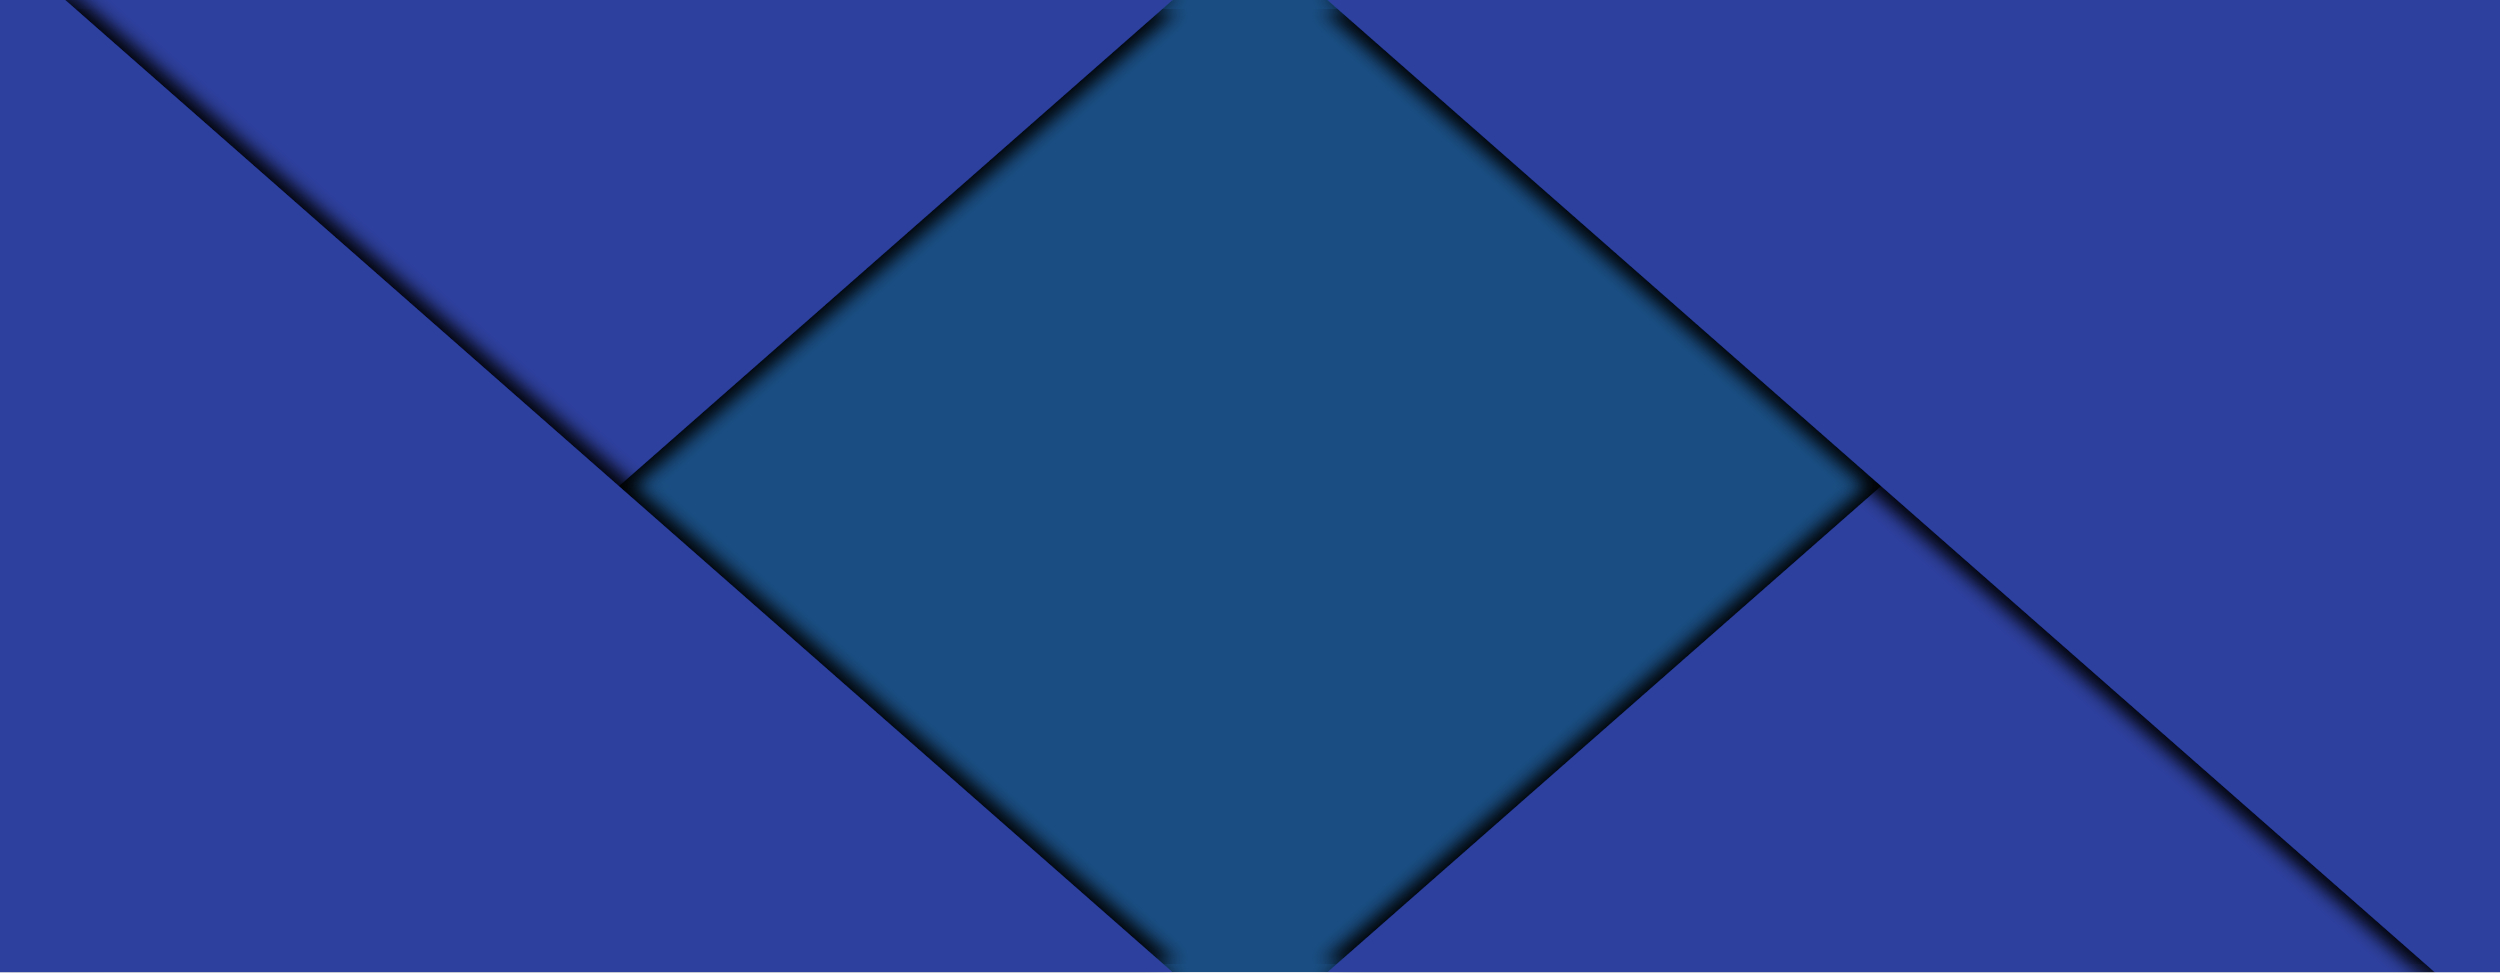
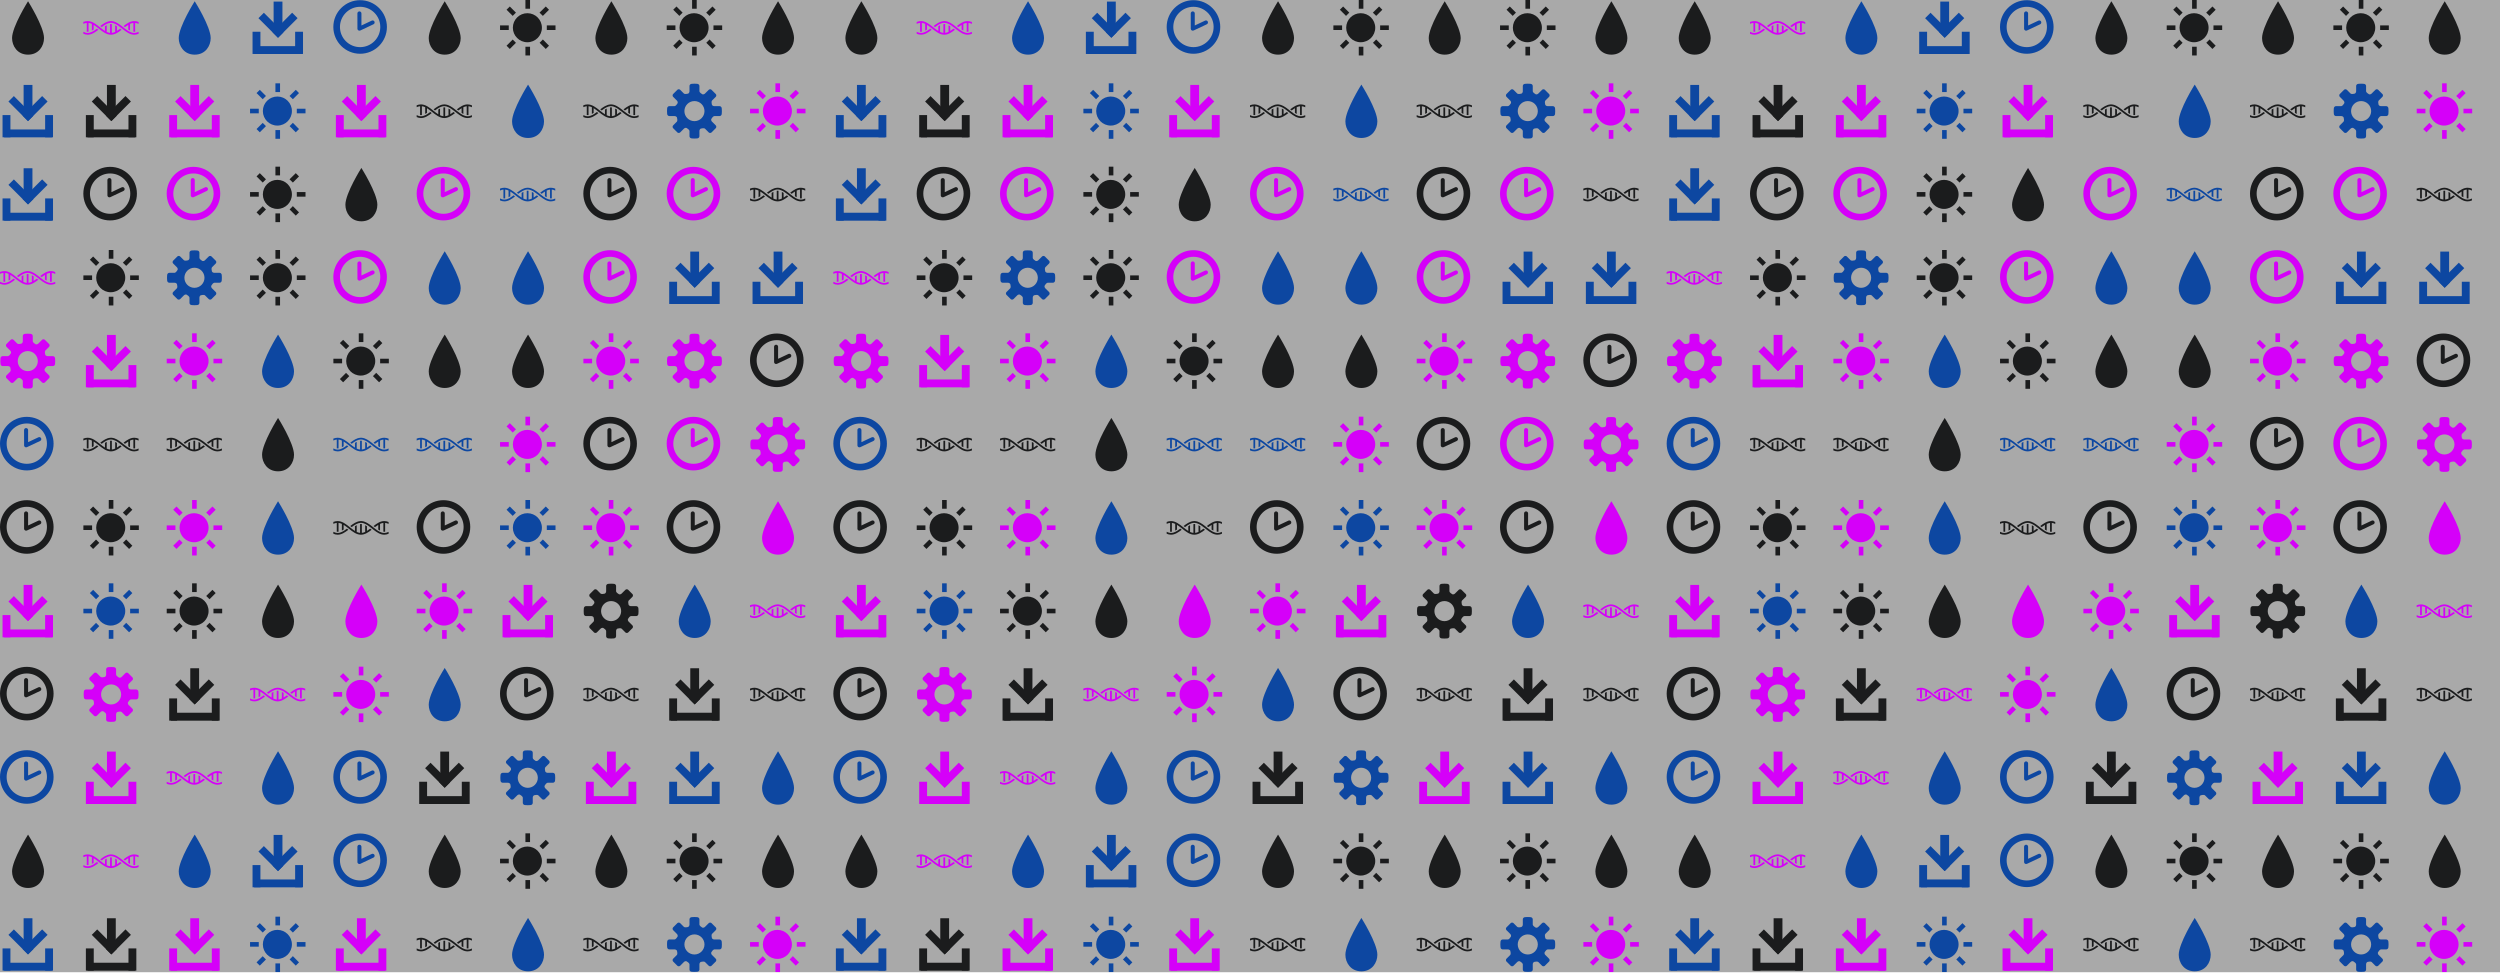
- <svg xmlns="http://www.w3.org/2000/svg" version="1.1" width="1440" height="560" preserveAspectRatio="none" viewBox="0 0 1440 560">
-   <g mask="url(&quot;#SvgjsMask1002&quot;)" fill="none">
-     <rect width="1440" height="560" x="0" y="0" fill="#1a4e83" />
-     <path d="M0 0L675.29 0L0 592.91z" filter="url(#SvgjsFilter1003)" fill="#2d409e" />
-     <path d="M0 560L675.29 560L0 -32.91z" filter="url(#SvgjsFilter1003)" fill="#2d409e" />
-     <path d="M1440 560L764.71 560L1440 -32.91z" filter="url(#SvgjsFilter1003)" fill="#2d409e" />
-     <path d="M1440 0L764.71 0L1440 592.91z" filter="url(#SvgjsFilter1003)" fill="#2d409e" />
+ <svg xmlns="http://www.w3.org/2000/svg" xmlns:xlink="http://www.w3.org/1999/xlink" version="1.1" width="1440" height="560" preserveAspectRatio="none" viewBox="0 0 1440 560">
+   <g mask="url(&quot;#SvgjsMask1112&quot;)" fill="none">
+     <rect width="1440" height="560" x="0" y="0" fill="rgba(169, 169, 169, 1)" />
+     <use xlink:href="#SvgjsG1119" transform="translate(0, 0)" fill="rgba(27, 28, 29, 1)" />
+     <use xlink:href="#SvgjsG1119" transform="translate(0, 480)" fill="rgba(213, 0, 249, 1)" />
+     <use xlink:href="#SvgjsG1119" transform="translate(480, 0)" fill="rgba(27, 28, 29, 1)" />
+     <use xlink:href="#SvgjsG1119" transform="translate(480, 480)" fill="rgba(213, 0, 249, 1)" />
+     <use xlink:href="#SvgjsG1119" transform="translate(960, 0)" fill="rgba(27, 28, 29, 1)" />
+     <use xlink:href="#SvgjsG1119" transform="translate(960, 480)" fill="rgba(213, 0, 249, 1)" />
  </g>
  <defs>
-     <mask id="SvgjsMask1002">
+     <mask id="SvgjsMask1112">
      <rect width="1440" height="560" fill="#ffffff" />
    </mask>
-     <filter height="130%" id="SvgjsFilter1003">
-       <feGaussianBlur in="SourceAlpha" stdDeviation="5" result="TopLeftG" />
-       <feOffset dx="-5" dy="-5" in="TopLeftG" result="TopLeftO" />
-       <feComponentTransfer in="TopLeftO" result="TopLeftC">
-         <feFuncA type="linear" slope="0.7" />
-       </feComponentTransfer>
-       <feGaussianBlur in="SourceAlpha" stdDeviation="5" result="TopRightG" />
-       <feOffset dx="5" dy="-5" in="TopRightG" result="TopRightO" />
-       <feComponentTransfer in="TopRightO" result="TopRightC">
-         <feFuncA type="linear" slope="0.7" />
-       </feComponentTransfer>
-       <feGaussianBlur in="SourceAlpha" stdDeviation="5" result="BottomLeftG" />
-       <feOffset dx="-5" dy="5" in="BottomLeftG" result="BottomLeftO" />
-       <feComponentTransfer in="BottomLeftO" result="BottomLeftC">
-         <feFuncA type="linear" slope="0.7" />
-       </feComponentTransfer>
-       <feGaussianBlur in="SourceAlpha" stdDeviation="5" result="BottomRightG" />
-       <feOffset dx="5" dy="5" in="BottomRightG" result="BottomRightO" />
-       <feComponentTransfer in="BottomRightO" result="BottomRightC">
-         <feFuncA type="linear" slope="0.7" />
-       </feComponentTransfer>
-       <feMerge>
-         <feMergeNode in="TopLeftC" />
-         <feMergeNode in="TopRightC" />
-         <feMergeNode in="BottomLeftC" />
-         <feMergeNode in="BottomRightC" />
-         <feMergeNode in="SourceGraphic" />
-       </feMerge>
-     </filter>
+     <g id="SvgjsG1114">
+       <path d="M6.498 9.304L12.139 3.663l1.565 1.566-5.641 5.641z" />
+       <path d="M6.8 0.457h2.541v8.028H6.8z" />
+       <path d="M8.072 10.876L2.429 5.238l1.563-1.566L9.636 9.313zM1.2 13.277h13.733v2.266H1.2z" />
+       <path d="M0.733 9.143h2.267v6.4h-2.267z m12.267 0h2.267v6.4h-2.267z" />
+     </g>
+     <g id="SvgjsG1113">
+       <path d="M3.474 10.969C3.474 7.665 8.077 0.361 8.077 0.361s4.602 7.305 4.602 10.608c0 2.247-1.506 4.771-4.602 4.771-3.095 0-4.603-2.524-4.603-4.771z" fill-rule="evenodd" />
+     </g>
+     <g id="SvgjsG1117">
+       <path d="M7.713 15.485C3.459 15.485 0 12.025 0 7.768 0 3.513 3.459 0.051 7.713 0.051S15.432 3.513 15.432 7.768c0 4.257-3.465 7.716-7.719 7.717z m0-1.91c3.201 0 5.81-2.604 5.81-5.809 0-3.199-2.61-5.807-5.81-5.807-3.202 0-5.804 2.609-5.804 5.807-0.001 3.206 2.602 5.809 5.804 5.809z" />
+       <path d="M7.753 8.787a0.574 0.574 0 0 1-0.554-0.042 0.578 0.578 0 0 1-0.259-0.399L6.931 3.862a0.58 0.58 0 0 1 1.162 0v3.478l2.975-1.4a0.578 0.578 0 0 1 0.773 0.275c0.138 0.292 0.011 0.637-0.276 0.774l-3.81 1.798z" />
+     </g>
+     <g id="SvgjsG1115">
+       <path d="M11.986 8.245a46.749 46.749 0 0 1-0.521-0.411c-0.146-0.116-0.293-0.233-0.44-0.348-0.88-0.688-1.797-1.316-2.816-1.407A2.815 2.815 0 0 0 7.954 6.067c-0.086 0-0.171 0.011-0.255 0.018-1.022 0.093-1.942 0.717-2.826 1.408l0.093 0.073c0.108 0.085 0.213 0.168 0.32 0.252C6.165 7.137 7.021 6.576 7.954 6.576c0.93 0 1.784 0.558 2.66 1.236a35.098 35.098 0 0 1 0.535 0.421c0.142 0.113 0.283 0.226 0.426 0.338C12.532 9.32 13.531 10 14.658 10c0.437 0 0.854-0.104 1.257-0.273v-0.557c-0.409 0.197-0.825 0.32-1.257 0.32-0.934 0-1.792-0.563-2.672-1.245z" />
+       <path d="M11.574 7.496c0.029 0.023 0.059 0.046 0.088 0.07 0.109 0.087 0.216 0.17 0.325 0.256 0.318-0.246 0.635-0.476 0.952-0.67v1.37c0.17 0.111 0.34 0.214 0.51 0.301V6.878c0.315-0.147 0.634-0.248 0.96-0.283v2.537c0.078 0.01 0.157 0.018 0.237 0.018 0.091 0 0.183-0.009 0.273-0.021V6.592c0.34 0.037 0.67 0.144 0.996 0.3V6.336C15.514 6.17 15.099 6.067 14.664 6.067c-1.128 0-2.13 0.68-3.09 1.429z m-7.248 1.08c-0.034-0.027-0.068-0.053-0.102-0.08-0.104-0.083-0.207-0.162-0.31-0.245-0.877 0.678-1.733 1.238-2.665 1.238C0.82 9.49 0.407 9.36 0 9.152v0.562C0.401 9.891 0.815 10 1.249 10c1.124 0 2.122-0.677 3.077-1.423z" />
+       <path d="M0.989 9.133c0.084 0.011 0.17 0.019 0.254 0.02 0.086 0 0.171-0.008 0.256-0.02V6.592c0.329 0.035 0.65 0.136 0.967 0.285-0.002 0.012-0.007 0.023-0.007 0.036v1.903a5.818 5.818 0 0 0 0.51-0.303V7.152c0.487 0.3 0.971 0.684 1.467 1.08C5.525 9.101 6.652 10 7.948 10c1.123 0 2.121-0.675 3.078-1.42l-0.106-0.084c-0.103-0.082-0.205-0.161-0.306-0.242-0.313 0.242-0.622 0.466-0.934 0.658V7.564A5.816 5.816 0 0 0 9.17 7.261v1.893c0 0.01 0.004 0.019 0.005 0.029-0.316 0.149-0.637 0.252-0.965 0.288V6.937a1.97 1.97 0 0 0-0.267-0.02c-0.082 0-0.163 0.008-0.243 0.017v2.541c-0.33-0.035-0.652-0.136-0.969-0.283 0.002-0.013 0.006-0.024 0.006-0.039V7.248a5.629 5.629 0 0 0-0.51 0.302v1.368c-0.49-0.299-0.976-0.686-1.474-1.083C3.666 6.966 2.539 6.067 1.243 6.067c-0.432 0-0.844 0.096-1.243 0.251v0.55c0.324-0.144 0.652-0.244 0.989-0.278V9.133z" />
+     </g>
+     <g id="SvgjsG1118">
+       <path d="M2.524 8.637H0.014V7.308h2.51v1.329zM3.656 4.576L1.884 2.804l0.935-0.935 1.772 1.772-0.935 0.935z m0 6.817l0.935 0.935-1.772 1.773-0.934-0.936 1.771-1.772z m4.997-8.884h-1.33V-0.002h1.33v2.511z m-1.33 10.952h1.33v2.51h-1.33v-2.509zM12.344 4.576l-0.96-0.935 1.796-1.772 0.935 0.935-1.772 1.772z m0 6.792l1.771 1.797-0.935 0.936-1.771-1.774 0.936-0.96z m3.643-4.06v1.329h-2.51V7.308h2.509z" />
+       <path d="M3.702 7.984a4.184 4.184 0 1 0 8.368 0 4.184 4.184 0 1 0-8.368 0" />
+     </g>
+     <g id="SvgjsG1116">
+       <path d="M15.233 9.431c0.295 0 0.569-0.239 0.61-0.532 0 0 0.056-0.411 0.056-0.899s-0.056-0.899-0.056-0.899c-0.041-0.292-0.315-0.531-0.61-0.53h-1.524c-0.295 0-0.602-0.188-0.681-0.418s-0.188-0.967 0.021-1.176l1.078-1.077c0.209-0.209 0.225-0.565 0.036-0.792l-1.268-1.268c-0.227-0.189-0.583-0.173-0.792 0.036l-1.078 1.077c-0.208 0.209-0.556 0.293-0.772 0.187s-0.822-0.552-0.821-0.847V0.767c0-0.295-0.239-0.569-0.531-0.61 0 0-0.411-0.057-0.9-0.056s-0.899 0.057-0.899 0.056c-0.293 0.04-0.532 0.315-0.532 0.61v1.524c0 0.295-0.188 0.601-0.418 0.681s-0.967 0.188-1.176-0.021l-1.078-1.078C3.689 1.665 3.333 1.649 3.107 1.837l-1.268 1.268c-0.189 0.227-0.173 0.583 0.036 0.792l1.077 1.078c0.209 0.209 0.293 0.556 0.187 0.772s-0.552 0.822-0.847 0.822H0.767c-0.295 0-0.569 0.239-0.61 0.531 0 0-0.057 0.411-0.056 0.899s0.057 0.899 0.056 0.9c0.04 0.293 0.315 0.532 0.61 0.532h1.525c0.295 0 0.601 0.188 0.681 0.417 0.079 0.23 0.188 0.967-0.02 1.176l-1.078 1.077C1.667 12.311 1.651 12.667 1.84 12.893l1.267 1.268c0.227 0.189 0.583 0.173 0.792-0.036l1.077-1.077c0.209-0.208 0.556-0.292 0.772-0.187s0.821 0.553 0.822 0.848v1.524c0 0.295 0.239 0.569 0.532 0.61 0 0 0.411 0.057 0.899 0.057s0.899-0.056 0.899-0.057c0.293-0.04 0.531-0.315 0.532-0.609v-1.524c0-0.295 0.188-0.602 0.418-0.681 0.23-0.079 0.967-0.188 1.176 0.021l1.077 1.077c0.209 0.209 0.565 0.225 0.792 0.036l1.268-1.267c0.189-0.227 0.173-0.583-0.036-0.792l-1.078-1.077c-0.209-0.209-0.293-0.557-0.186-0.773 0.106-0.216 0.552-0.822 0.847-0.822h1.525zM8 10.892c-1.597 0-2.891-1.294-2.891-2.892 0-1.596 1.295-2.891 2.891-2.891S10.892 6.404 10.892 8 9.597 10.892 8 10.892z" />
+     </g>
+     <g id="SvgjsG1119">
+       <use xlink:href="#SvgjsG1113" transform="translate(0, 0) scale(2)" fill="rgba(27, 28, 29, 1)" />
+       <use xlink:href="#SvgjsG1114" transform="translate(0, 48) scale(2)" fill="rgba(13, 71, 161, 1)" />
+       <use xlink:href="#SvgjsG1114" transform="translate(0, 96) scale(2)" fill="rgba(13, 71, 161, 1)" />
+       <use xlink:href="#SvgjsG1115" transform="translate(0, 144) scale(2)" fill="rgba(213, 0, 249, 1)" />
+       <use xlink:href="#SvgjsG1116" transform="translate(0, 192) scale(2)" fill="rgba(213, 0, 249, 1)" />
+       <use xlink:href="#SvgjsG1117" transform="translate(0, 240) scale(2)" fill="rgba(13, 71, 161, 1)" />
+       <use xlink:href="#SvgjsG1117" transform="translate(0, 288) scale(2)" fill="rgba(27, 28, 29, 1)" />
+       <use xlink:href="#SvgjsG1114" transform="translate(0, 336) scale(2)" fill="rgba(213, 0, 249, 1)" />
+       <use xlink:href="#SvgjsG1117" transform="translate(0, 384) scale(2)" fill="rgba(27, 28, 29, 1)" />
+       <use xlink:href="#SvgjsG1117" transform="translate(0, 432) scale(2)" fill="rgba(13, 71, 161, 1)" />
+       <use xlink:href="#SvgjsG1115" transform="translate(48, 0) scale(2)" fill="rgba(213, 0, 249, 1)" />
+       <use xlink:href="#SvgjsG1114" transform="translate(48, 48) scale(2)" fill="rgba(27, 28, 29, 1)" />
+       <use xlink:href="#SvgjsG1117" transform="translate(48, 96) scale(2)" fill="rgba(27, 28, 29, 1)" />
+       <use xlink:href="#SvgjsG1118" transform="translate(48, 144) scale(2)" fill="rgba(27, 28, 29, 1)" />
+       <use xlink:href="#SvgjsG1114" transform="translate(48, 192) scale(2)" fill="rgba(213, 0, 249, 1)" />
+       <use xlink:href="#SvgjsG1115" transform="translate(48, 240) scale(2)" fill="rgba(27, 28, 29, 1)" />
+       <use xlink:href="#SvgjsG1118" transform="translate(48, 288) scale(2)" fill="rgba(27, 28, 29, 1)" />
+       <use xlink:href="#SvgjsG1118" transform="translate(48, 336) scale(2)" fill="rgba(13, 71, 161, 1)" />
+       <use xlink:href="#SvgjsG1116" transform="translate(48, 384) scale(2)" fill="rgba(213, 0, 249, 1)" />
+       <use xlink:href="#SvgjsG1114" transform="translate(48, 432) scale(2)" fill="rgba(213, 0, 249, 1)" />
+       <use xlink:href="#SvgjsG1113" transform="translate(96, 0) scale(2)" fill="rgba(13, 71, 161, 1)" />
+       <use xlink:href="#SvgjsG1114" transform="translate(96, 48) scale(2)" fill="rgba(213, 0, 249, 1)" />
+       <use xlink:href="#SvgjsG1117" transform="translate(96, 96) scale(2)" fill="rgba(213, 0, 249, 1)" />
+       <use xlink:href="#SvgjsG1116" transform="translate(96, 144) scale(2)" fill="rgba(13, 71, 161, 1)" />
+       <use xlink:href="#SvgjsG1118" transform="translate(96, 192) scale(2)" fill="rgba(213, 0, 249, 1)" />
+       <use xlink:href="#SvgjsG1115" transform="translate(96, 240) scale(2)" fill="rgba(27, 28, 29, 1)" />
+       <use xlink:href="#SvgjsG1118" transform="translate(96, 288) scale(2)" fill="rgba(213, 0, 249, 1)" />
+       <use xlink:href="#SvgjsG1118" transform="translate(96, 336) scale(2)" fill="rgba(27, 28, 29, 1)" />
+       <use xlink:href="#SvgjsG1114" transform="translate(96, 384) scale(2)" fill="rgba(27, 28, 29, 1)" />
+       <use xlink:href="#SvgjsG1115" transform="translate(96, 432) scale(2)" fill="rgba(213, 0, 249, 1)" />
+       <use xlink:href="#SvgjsG1114" transform="translate(144, 0) scale(2)" fill="rgba(13, 71, 161, 1)" />
+       <use xlink:href="#SvgjsG1118" transform="translate(144, 48) scale(2)" fill="rgba(13, 71, 161, 1)" />
+       <use xlink:href="#SvgjsG1118" transform="translate(144, 96) scale(2)" fill="rgba(27, 28, 29, 1)" />
+       <use xlink:href="#SvgjsG1118" transform="translate(144, 144) scale(2)" fill="rgba(27, 28, 29, 1)" />
+       <use xlink:href="#SvgjsG1113" transform="translate(144, 192) scale(2)" fill="rgba(13, 71, 161, 1)" />
+       <use xlink:href="#SvgjsG1113" transform="translate(144, 240) scale(2)" fill="rgba(27, 28, 29, 1)" />
+       <use xlink:href="#SvgjsG1113" transform="translate(144, 288) scale(2)" fill="rgba(13, 71, 161, 1)" />
+       <use xlink:href="#SvgjsG1113" transform="translate(144, 336) scale(2)" fill="rgba(27, 28, 29, 1)" />
+       <use xlink:href="#SvgjsG1115" transform="translate(144, 384) scale(2)" fill="rgba(213, 0, 249, 1)" />
+       <use xlink:href="#SvgjsG1113" transform="translate(144, 432) scale(2)" fill="rgba(13, 71, 161, 1)" />
+       <use xlink:href="#SvgjsG1117" transform="translate(192, 0) scale(2)" fill="rgba(13, 71, 161, 1)" />
+       <use xlink:href="#SvgjsG1114" transform="translate(192, 48) scale(2)" fill="rgba(213, 0, 249, 1)" />
+       <use xlink:href="#SvgjsG1113" transform="translate(192, 96) scale(2)" fill="rgba(27, 28, 29, 1)" />
+       <use xlink:href="#SvgjsG1117" transform="translate(192, 144) scale(2)" fill="rgba(213, 0, 249, 1)" />
+       <use xlink:href="#SvgjsG1118" transform="translate(192, 192) scale(2)" fill="rgba(27, 28, 29, 1)" />
+       <use xlink:href="#SvgjsG1115" transform="translate(192, 240) scale(2)" fill="rgba(13, 71, 161, 1)" />
+       <use xlink:href="#SvgjsG1115" transform="translate(192, 288) scale(2)" fill="rgba(27, 28, 29, 1)" />
+       <use xlink:href="#SvgjsG1113" transform="translate(192, 336) scale(2)" fill="rgba(213, 0, 249, 1)" />
+       <use xlink:href="#SvgjsG1118" transform="translate(192, 384) scale(2)" fill="rgba(213, 0, 249, 1)" />
+       <use xlink:href="#SvgjsG1117" transform="translate(192, 432) scale(2)" fill="rgba(13, 71, 161, 1)" />
+       <use xlink:href="#SvgjsG1113" transform="translate(240, 0) scale(2)" fill="rgba(27, 28, 29, 1)" />
+       <use xlink:href="#SvgjsG1115" transform="translate(240, 48) scale(2)" fill="rgba(27, 28, 29, 1)" />
+       <use xlink:href="#SvgjsG1117" transform="translate(240, 96) scale(2)" fill="rgba(213, 0, 249, 1)" />
+       <use xlink:href="#SvgjsG1113" transform="translate(240, 144) scale(2)" fill="rgba(13, 71, 161, 1)" />
+       <use xlink:href="#SvgjsG1113" transform="translate(240, 192) scale(2)" fill="rgba(27, 28, 29, 1)" />
+       <use xlink:href="#SvgjsG1115" transform="translate(240, 240) scale(2)" fill="rgba(13, 71, 161, 1)" />
+       <use xlink:href="#SvgjsG1117" transform="translate(240, 288) scale(2)" fill="rgba(27, 28, 29, 1)" />
+       <use xlink:href="#SvgjsG1118" transform="translate(240, 336) scale(2)" fill="rgba(213, 0, 249, 1)" />
+       <use xlink:href="#SvgjsG1113" transform="translate(240, 384) scale(2)" fill="rgba(13, 71, 161, 1)" />
+       <use xlink:href="#SvgjsG1114" transform="translate(240, 432) scale(2)" fill="rgba(27, 28, 29, 1)" />
+       <use xlink:href="#SvgjsG1118" transform="translate(288, 0) scale(2)" fill="rgba(27, 28, 29, 1)" />
+       <use xlink:href="#SvgjsG1113" transform="translate(288, 48) scale(2)" fill="rgba(13, 71, 161, 1)" />
+       <use xlink:href="#SvgjsG1115" transform="translate(288, 96) scale(2)" fill="rgba(13, 71, 161, 1)" />
+       <use xlink:href="#SvgjsG1113" transform="translate(288, 144) scale(2)" fill="rgba(13, 71, 161, 1)" />
+       <use xlink:href="#SvgjsG1113" transform="translate(288, 192) scale(2)" fill="rgba(27, 28, 29, 1)" />
+       <use xlink:href="#SvgjsG1118" transform="translate(288, 240) scale(2)" fill="rgba(213, 0, 249, 1)" />
+       <use xlink:href="#SvgjsG1118" transform="translate(288, 288) scale(2)" fill="rgba(13, 71, 161, 1)" />
+       <use xlink:href="#SvgjsG1114" transform="translate(288, 336) scale(2)" fill="rgba(213, 0, 249, 1)" />
+       <use xlink:href="#SvgjsG1117" transform="translate(288, 384) scale(2)" fill="rgba(27, 28, 29, 1)" />
+       <use xlink:href="#SvgjsG1116" transform="translate(288, 432) scale(2)" fill="rgba(13, 71, 161, 1)" />
+       <use xlink:href="#SvgjsG1113" transform="translate(336, 0) scale(2)" fill="rgba(27, 28, 29, 1)" />
+       <use xlink:href="#SvgjsG1115" transform="translate(336, 48) scale(2)" fill="rgba(27, 28, 29, 1)" />
+       <use xlink:href="#SvgjsG1117" transform="translate(336, 96) scale(2)" fill="rgba(27, 28, 29, 1)" />
+       <use xlink:href="#SvgjsG1117" transform="translate(336, 144) scale(2)" fill="rgba(213, 0, 249, 1)" />
+       <use xlink:href="#SvgjsG1118" transform="translate(336, 192) scale(2)" fill="rgba(213, 0, 249, 1)" />
+       <use xlink:href="#SvgjsG1117" transform="translate(336, 240) scale(2)" fill="rgba(27, 28, 29, 1)" />
+       <use xlink:href="#SvgjsG1118" transform="translate(336, 288) scale(2)" fill="rgba(213, 0, 249, 1)" />
+       <use xlink:href="#SvgjsG1116" transform="translate(336, 336) scale(2)" fill="rgba(27, 28, 29, 1)" />
+       <use xlink:href="#SvgjsG1115" transform="translate(336, 384) scale(2)" fill="rgba(27, 28, 29, 1)" />
+       <use xlink:href="#SvgjsG1114" transform="translate(336, 432) scale(2)" fill="rgba(213, 0, 249, 1)" />
+       <use xlink:href="#SvgjsG1118" transform="translate(384, 0) scale(2)" fill="rgba(27, 28, 29, 1)" />
+       <use xlink:href="#SvgjsG1116" transform="translate(384, 48) scale(2)" fill="rgba(13, 71, 161, 1)" />
+       <use xlink:href="#SvgjsG1117" transform="translate(384, 96) scale(2)" fill="rgba(213, 0, 249, 1)" />
+       <use xlink:href="#SvgjsG1114" transform="translate(384, 144) scale(2)" fill="rgba(13, 71, 161, 1)" />
+       <use xlink:href="#SvgjsG1116" transform="translate(384, 192) scale(2)" fill="rgba(213, 0, 249, 1)" />
+       <use xlink:href="#SvgjsG1117" transform="translate(384, 240) scale(2)" fill="rgba(213, 0, 249, 1)" />
+       <use xlink:href="#SvgjsG1117" transform="translate(384, 288) scale(2)" fill="rgba(27, 28, 29, 1)" />
+       <use xlink:href="#SvgjsG1113" transform="translate(384, 336) scale(2)" fill="rgba(13, 71, 161, 1)" />
+       <use xlink:href="#SvgjsG1114" transform="translate(384, 384) scale(2)" fill="rgba(27, 28, 29, 1)" />
+       <use xlink:href="#SvgjsG1114" transform="translate(384, 432) scale(2)" fill="rgba(13, 71, 161, 1)" />
+       <use xlink:href="#SvgjsG1113" transform="translate(432, 0) scale(2)" fill="rgba(27, 28, 29, 1)" />
+       <use xlink:href="#SvgjsG1118" transform="translate(432, 48) scale(2)" fill="rgba(213, 0, 249, 1)" />
+       <use xlink:href="#SvgjsG1115" transform="translate(432, 96) scale(2)" fill="rgba(27, 28, 29, 1)" />
+       <use xlink:href="#SvgjsG1114" transform="translate(432, 144) scale(2)" fill="rgba(13, 71, 161, 1)" />
+       <use xlink:href="#SvgjsG1117" transform="translate(432, 192) scale(2)" fill="rgba(27, 28, 29, 1)" />
+       <use xlink:href="#SvgjsG1116" transform="translate(432, 240) scale(2)" fill="rgba(213, 0, 249, 1)" />
+       <use xlink:href="#SvgjsG1113" transform="translate(432, 288) scale(2)" fill="rgba(213, 0, 249, 1)" />
+       <use xlink:href="#SvgjsG1115" transform="translate(432, 336) scale(2)" fill="rgba(213, 0, 249, 1)" />
+       <use xlink:href="#SvgjsG1115" transform="translate(432, 384) scale(2)" fill="rgba(27, 28, 29, 1)" />
+       <use xlink:href="#SvgjsG1113" transform="translate(432, 432) scale(2)" fill="rgba(13, 71, 161, 1)" />
+     </g>
  </defs>
</svg>
